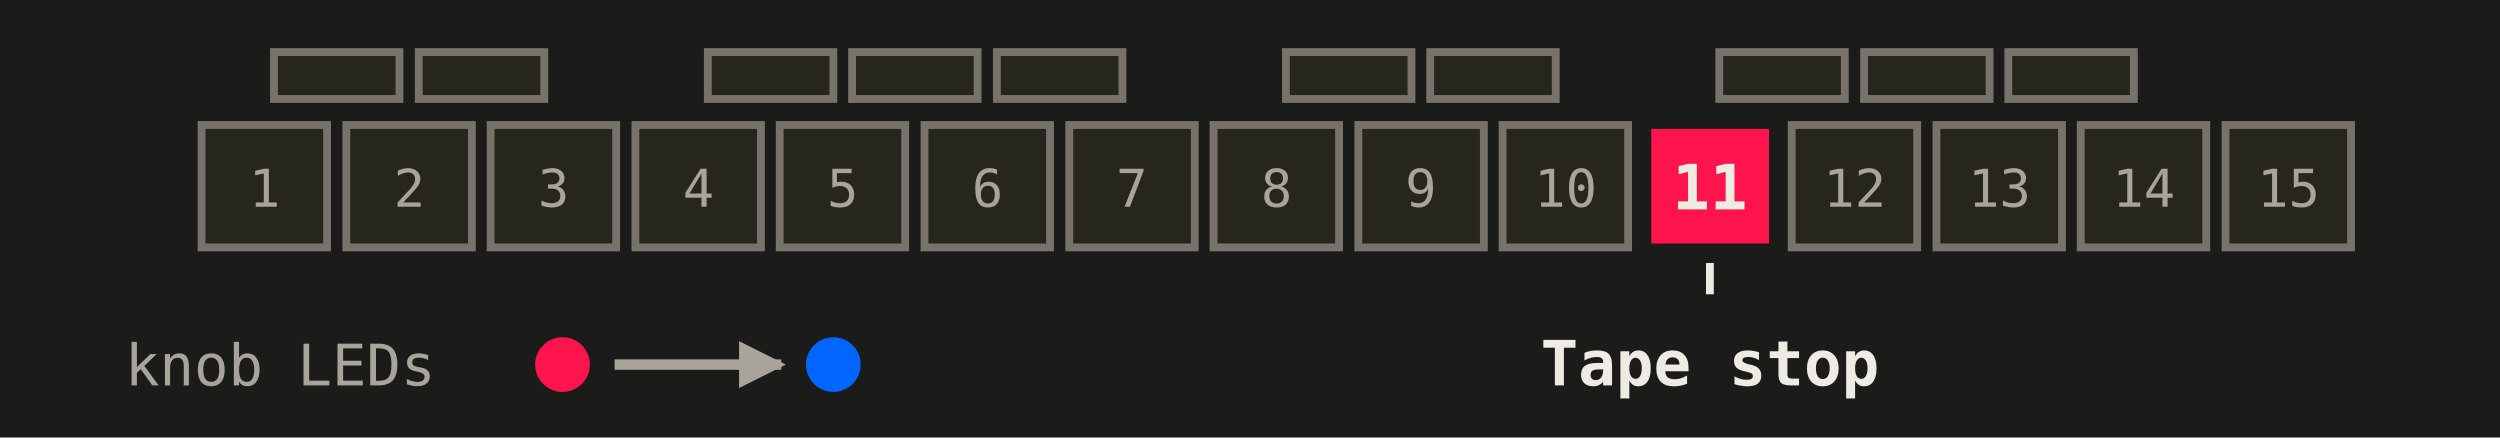
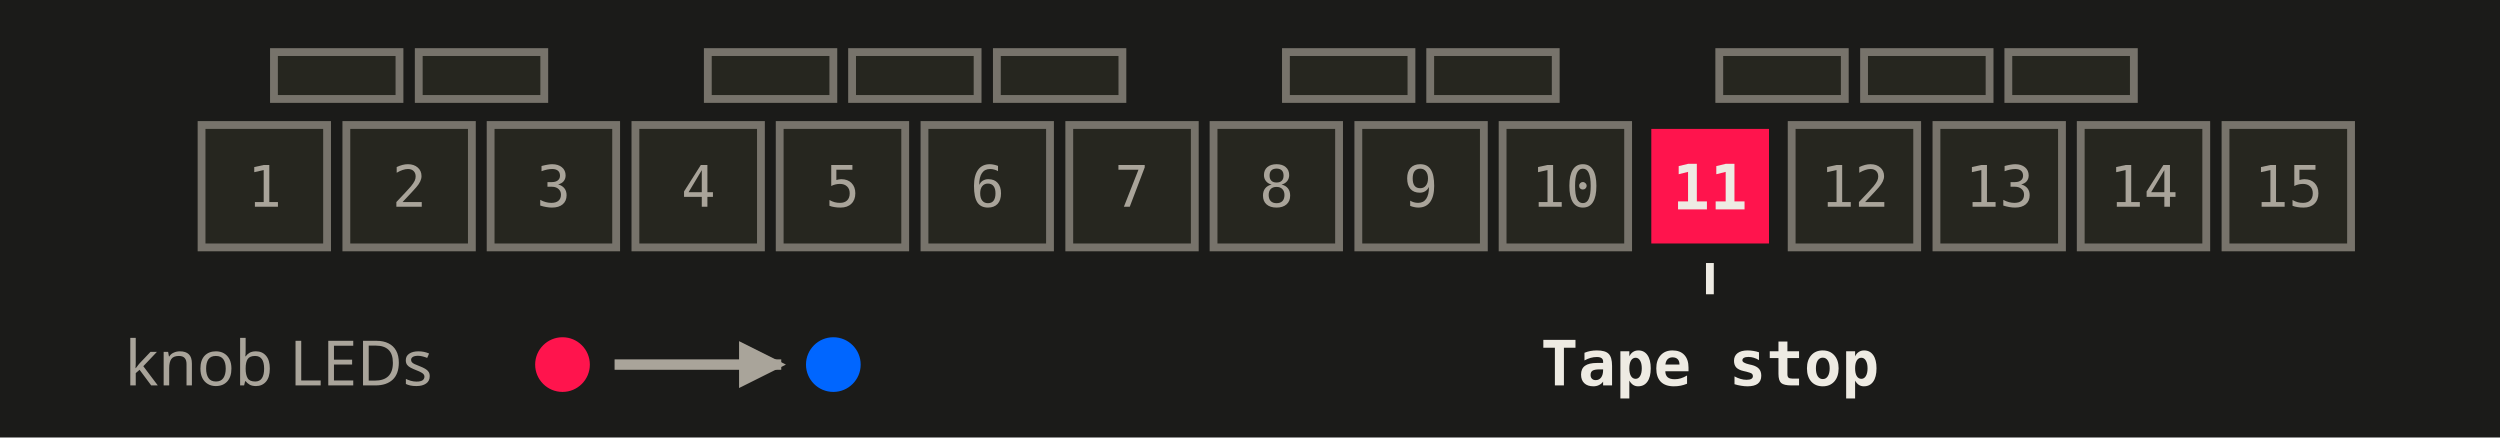
<svg xmlns="http://www.w3.org/2000/svg" viewBox="0 0 480 84" width="480" height="84" role="img" aria-labelledby="title desc">
-   <style>svg{font-size:12px}text{font-family:'IBM Plex Mono', ui-monospace, Menlo, monospace;fill:#EEEBE3;text-anchor:middle}.as{text-anchor:start}.ae{text-anchor:end}.m{fill:#A9A49A}.gt{fill:#1B1B19}.b{fill:none;stroke:#A9A49A;stroke-width:1.5}.bx{fill:none;stroke:#A9A49A;stroke-width:2}.ba{fill:#26261F;stroke:#EEEBE3;stroke-width:2}.la{fill:none;stroke:#EEEBE3;stroke-width:2}.ls{fill:none;stroke:#A9A49A;stroke-width:2}.lc{fill:none;stroke:#77736B;stroke-width:1.5;stroke-dasharray:5 4}.da{fill:#EEEBE3}.ds{fill:#A9A49A}.sw{stroke:#EEEBE3;stroke-width:2}.g{fill:#EEEBE3}.j{fill:#A9A49A}.wk{fill:#EEEBE3;stroke:#1B1B19;stroke-width:1.5}.dk{fill:#26261F;stroke:#A9A49A;stroke-width:1.5}.sk{fill:#A9A49A;stroke:#1B1B19;stroke-width:1.5}.led{fill:none;stroke:#A9A49A;stroke-width:1.5}</style>
+   <style>svg{font-size:12px}text{font-family:'IBM Plex Mono', ui-monospace, Menlo, monospace;fill:#EEEBE3;text-anchor:middle}.m,.sn{font-family:'IBM Plex Sans', system-ui, sans-serif}.m.mo{font-family:'IBM Plex Mono', ui-monospace, Menlo, monospace}.as{text-anchor:start}.ae{text-anchor:end}.m{fill:#A9A49A}.gt{fill:#1B1B19}.b{fill:none;stroke:#A9A49A;stroke-width:1.5}.bx{fill:none;stroke:#A9A49A;stroke-width:2}.ba{fill:#26261F;stroke:#EEEBE3;stroke-width:2}.la{fill:none;stroke:#EEEBE3;stroke-width:2}.ls{fill:none;stroke:#A9A49A;stroke-width:2}.lc{fill:none;stroke:#77736B;stroke-width:1.5;stroke-dasharray:5 4}.da{fill:#EEEBE3}.ds{fill:#A9A49A}.sw{stroke:#EEEBE3;stroke-width:2}.g{fill:#EEEBE3}.j{fill:#A9A49A}.wk{fill:#EEEBE3;stroke:#1B1B19;stroke-width:1.5}.dk{fill:#26261F;stroke:#A9A49A;stroke-width:1.5}.sk{fill:#A9A49A;stroke:#1B1B19;stroke-width:1.5}.led{fill:none;stroke:#A9A49A;stroke-width:1.5}</style>
  <defs>
    <marker id="ma" viewBox="0 0 10 10" refX="9" refY="5" markerWidth="9" markerHeight="9" markerUnits="userSpaceOnUse" orient="auto">
      <path d="M0,0L10,5L0,10z" fill="#EEEBE3" />
    </marker>
    <marker id="ms" viewBox="0 0 10 10" refX="9" refY="5" markerWidth="9" markerHeight="9" markerUnits="userSpaceOnUse" orient="auto">
      <path d="M0,0L10,5L0,10z" fill="#A9A49A" />
    </marker>
    <marker id="mc" viewBox="0 0 10 10" refX="9" refY="5" markerWidth="9" markerHeight="9" markerUnits="userSpaceOnUse" orient="auto">
      <path d="M0,0L10,5L0,10z" fill="#77736B" />
    </marker>
  </defs>
  <rect width="480" height="84" fill="#1B1B19" />
  <rect x="52.6" y="10" width="24.1" height="9" fill="#26261F" stroke="#77736B" stroke-width="1.5" />
  <rect x="80.4" y="10" width="24.1" height="9" fill="#26261F" stroke="#77736B" stroke-width="1.5" />
  <rect x="135.9" y="10" width="24.1" height="9" fill="#26261F" stroke="#77736B" stroke-width="1.5" />
  <rect x="163.6" y="10" width="24.1" height="9" fill="#26261F" stroke="#77736B" stroke-width="1.5" />
  <rect x="191.4" y="10" width="24.1" height="9" fill="#26261F" stroke="#77736B" stroke-width="1.5" />
  <rect x="246.9" y="10" width="24.1" height="9" fill="#26261F" stroke="#77736B" stroke-width="1.5" />
  <rect x="274.6" y="10" width="24.1" height="9" fill="#26261F" stroke="#77736B" stroke-width="1.5" />
  <rect x="330.1" y="10" width="24.1" height="9" fill="#26261F" stroke="#77736B" stroke-width="1.5" />
  <rect x="357.9" y="10" width="24.1" height="9" fill="#26261F" stroke="#77736B" stroke-width="1.5" />
  <rect x="385.6" y="10" width="24.1" height="9" fill="#26261F" stroke="#77736B" stroke-width="1.5" />
  <rect x="38.7" y="24" width="24.1" height="23.5" fill="#26261F" stroke="#77736B" stroke-width="1.5" />
-   <text x="50.8" y="39.7" font-size="10" style="fill:#A9A49A">1</text>
+   <text x="50.8" y="39.7" font-size="11" style="fill:#A9A49A">1</text>
  <rect x="66.5" y="24" width="24.1" height="23.5" fill="#26261F" stroke="#77736B" stroke-width="1.5" />
-   <text x="78.6" y="39.7" font-size="10" style="fill:#A9A49A">2</text>
+   <text x="78.6" y="39.7" font-size="11" style="fill:#A9A49A">2</text>
  <rect x="94.2" y="24" width="24.1" height="23.5" fill="#26261F" stroke="#77736B" stroke-width="1.5" />
-   <text x="106.3" y="39.7" font-size="10" style="fill:#A9A49A">3</text>
+   <text x="106.3" y="39.7" font-size="11" style="fill:#A9A49A">3</text>
  <rect x="122" y="24" width="24.1" height="23.5" fill="#26261F" stroke="#77736B" stroke-width="1.5" />
-   <text x="134.1" y="39.7" font-size="10" style="fill:#A9A49A">4</text>
+   <text x="134.1" y="39.7" font-size="11" style="fill:#A9A49A">4</text>
  <rect x="149.7" y="24" width="24.1" height="23.5" fill="#26261F" stroke="#77736B" stroke-width="1.5" />
-   <text x="161.8" y="39.7" font-size="10" style="fill:#A9A49A">5</text>
+   <text x="161.8" y="39.7" font-size="11" style="fill:#A9A49A">5</text>
  <rect x="177.5" y="24" width="24.1" height="23.5" fill="#26261F" stroke="#77736B" stroke-width="1.5" />
-   <text x="189.6" y="39.7" font-size="10" style="fill:#A9A49A">6</text>
+   <text x="189.6" y="39.7" font-size="11" style="fill:#A9A49A">6</text>
  <rect x="205.3" y="24" width="24.1" height="23.5" fill="#26261F" stroke="#77736B" stroke-width="1.5" />
-   <text x="217.3" y="39.7" font-size="10" style="fill:#A9A49A">7</text>
+   <text x="217.3" y="39.7" font-size="11" style="fill:#A9A49A">7</text>
  <rect x="233" y="24" width="24.1" height="23.5" fill="#26261F" stroke="#77736B" stroke-width="1.5" />
-   <text x="245.1" y="39.7" font-size="10" style="fill:#A9A49A">8</text>
+   <text x="245.1" y="39.7" font-size="11" style="fill:#A9A49A">8</text>
  <rect x="260.8" y="24" width="24.1" height="23.5" fill="#26261F" stroke="#77736B" stroke-width="1.5" />
-   <text x="272.8" y="39.7" font-size="10" style="fill:#A9A49A">9</text>
+   <text x="272.8" y="39.7" font-size="11" style="fill:#A9A49A">9</text>
  <rect x="288.5" y="24" width="24.1" height="23.5" fill="#26261F" stroke="#77736B" stroke-width="1.5" />
-   <text x="300.6" y="39.7" font-size="10" style="fill:#A9A49A">10</text>
+   <text x="300.6" y="39.7" font-size="11" style="fill:#A9A49A">10</text>
  <rect x="316.3" y="24" width="24.1" height="23.5" fill="#ff144d" stroke="#1B1B19" stroke-width="1.5" />
  <text x="328.3" y="40.2" font-size="12" font-weight="600" style="fill:#EEEBE3">11</text>
  <rect x="344" y="24" width="24.1" height="23.5" fill="#26261F" stroke="#77736B" stroke-width="1.5" />
-   <text x="356.1" y="39.7" font-size="10" style="fill:#A9A49A">12</text>
+   <text x="356.1" y="39.7" font-size="11" style="fill:#A9A49A">12</text>
  <rect x="371.8" y="24" width="24.1" height="23.5" fill="#26261F" stroke="#77736B" stroke-width="1.5" />
-   <text x="383.9" y="39.7" font-size="10" style="fill:#A9A49A">13</text>
+   <text x="383.9" y="39.7" font-size="11" style="fill:#A9A49A">13</text>
  <rect x="399.5" y="24" width="24.1" height="23.5" fill="#26261F" stroke="#77736B" stroke-width="1.5" />
-   <text x="411.6" y="39.7" font-size="10" style="fill:#A9A49A">14</text>
+   <text x="411.6" y="39.7" font-size="11" style="fill:#A9A49A">14</text>
  <rect x="427.3" y="24" width="24.1" height="23.5" fill="#26261F" stroke="#77736B" stroke-width="1.5" />
-   <text x="439.4" y="39.7" font-size="10" style="fill:#A9A49A">15</text>
+   <text x="439.4" y="39.7" font-size="11" style="fill:#A9A49A">15</text>
  <text x="328.3" y="74" class="t" font-weight="600">Tape stop</text>
  <path d="M328.3,50.5v6" stroke="#EEEBE3" stroke-width="1.5" />
-   <text x="24" y="74" class="m as" font-size="11">knob LEDs</text>
+   <text x="24" y="74" class="m as">knob LEDs</text>
  <circle cx="108" cy="70" r="6" fill="#ff144d" stroke="#1B1B19" stroke-width="1.5" />
  <circle cx="160" cy="70" r="6" fill="#0066ff" stroke="#1B1B19" stroke-width="1.5" />
  <polyline points="118,70 150,70" class="ls" marker-end="url(#ms)" />
</svg>
